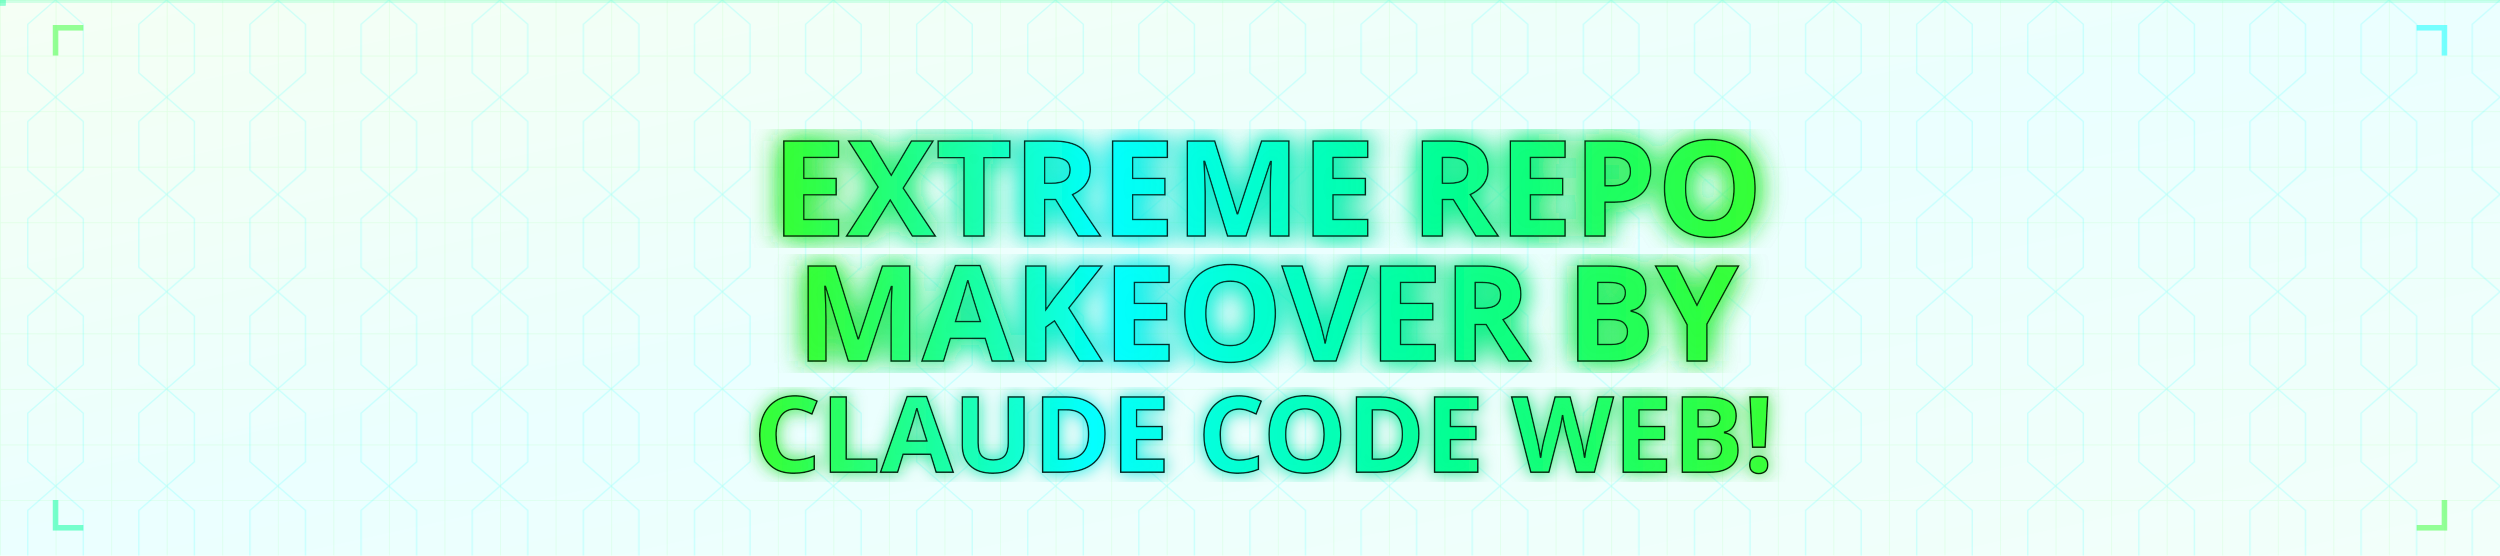
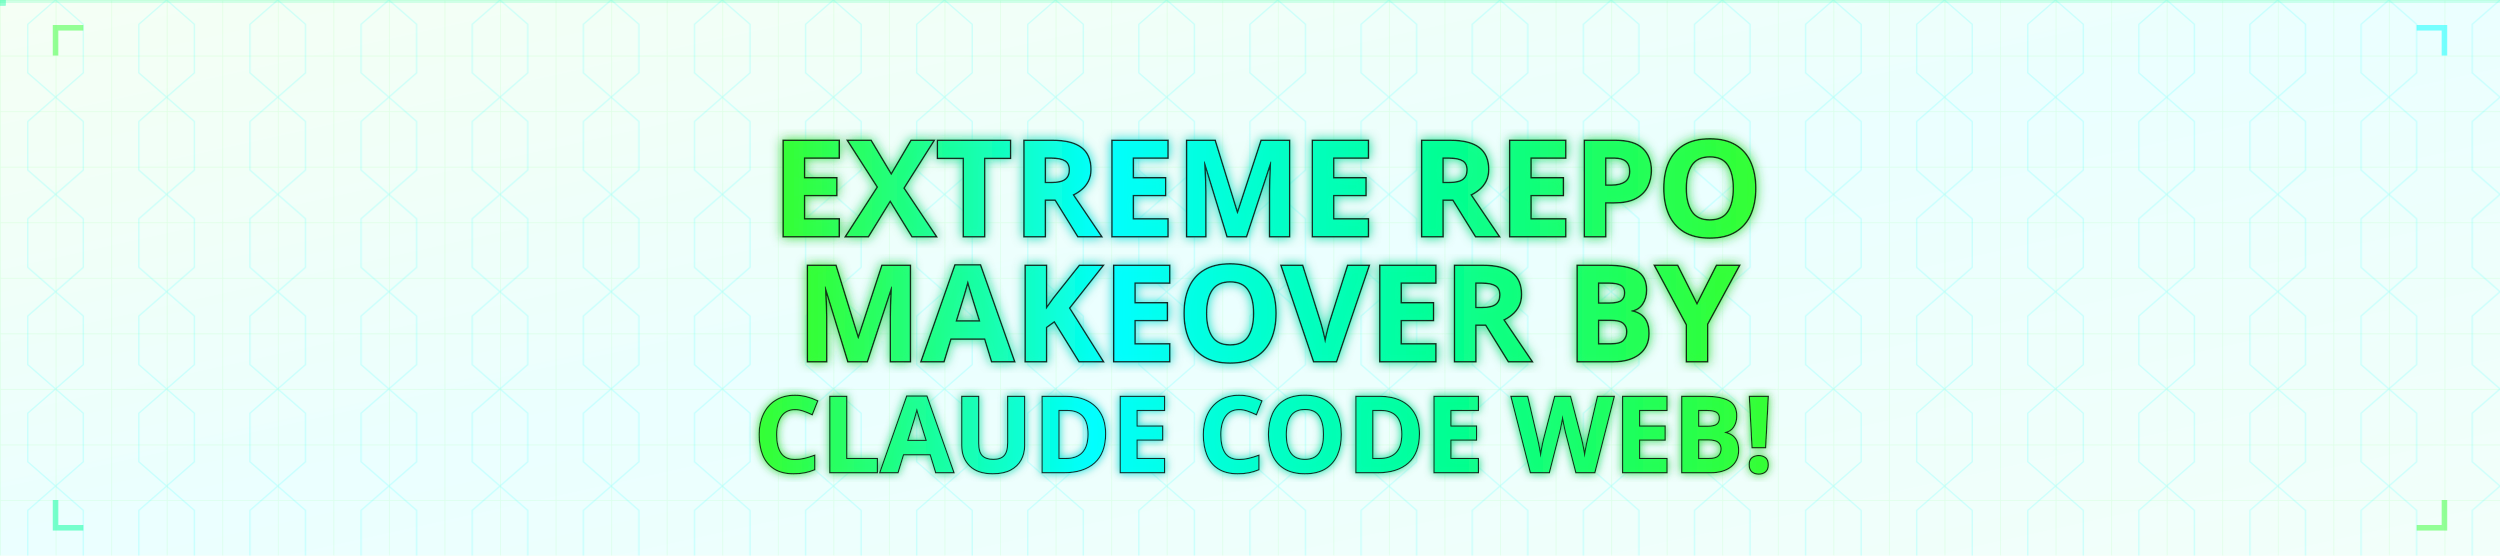
<svg xmlns="http://www.w3.org/2000/svg" width="900" height="200">
  <defs>
    <linearGradient id="bgGrad" x1="0%" y1="0%" x2="100%" y2="100%">
      <stop offset="0%" style="stop-color:#33ff33;stop-opacity:0.05" />
      <stop offset="50%" style="stop-color:#00ffff;stop-opacity:0.08" />
      <stop offset="100%" style="stop-color:#00ff99;stop-opacity:0.05" />
    </linearGradient>
    <linearGradient id="textGrad" x1="0%" y1="0%" x2="100%" y2="0%">
      <stop offset="0%" style="stop-color:#33ff33">
        <animate attributeName="offset" values="0;0.25;0" dur="2.5s" repeatCount="indefinite" />
      </stop>
      <stop offset="33%" style="stop-color:#00ffff">
        <animate attributeName="offset" values="0.33;0.58;0.33" dur="2.5s" repeatCount="indefinite" />
      </stop>
      <stop offset="66%" style="stop-color:#00ff99">
        <animate attributeName="offset" values="0.66;0.91;0.66" dur="2.5s" repeatCount="indefinite" />
      </stop>
      <stop offset="100%" style="stop-color:#33ff33">
        <animate attributeName="offset" values="1;0.75;1" dur="2.5s" repeatCount="indefinite" />
      </stop>
    </linearGradient>
    <filter id="techGlow">
-       <feGaussianBlur stdDeviation="3" result="coloredBlur" />
+       <feGaussianBlur stdDeviation="1.5" result="coloredBlur" />
      <feMerge>
        <feMergeNode in="coloredBlur" />
        <feMergeNode in="SourceGraphic" />
      </feMerge>
    </filter>
    <filter id="strongGlow">
-       <feGaussianBlur stdDeviation="5" result="coloredBlur" />
+       <feGaussianBlur stdDeviation="2" result="coloredBlur" />
      <feMerge>
-         <feMergeNode in="coloredBlur" />
        <feMergeNode in="coloredBlur" />
        <feMergeNode in="SourceGraphic" />
      </feMerge>
    </filter>
    <pattern id="hexPattern" patternUnits="userSpaceOnUse" width="40" height="35">
      <path d="M 20,0 L 30,8.75 L 30,26.25 L 20,35 L 10,26.25 L 10,8.75 Z" fill="none" stroke="#00ffff" stroke-width="0.5" opacity="0.15" />
    </pattern>
    <pattern id="grid" width="20" height="20" patternUnits="userSpaceOnUse">
      <path d="M 20 0 L 0 0 0 20" fill="none" stroke="#33ff33" stroke-width="0.5" opacity="0.1" />
    </pattern>
  </defs>
  <rect width="900" height="200" fill="url(#bgGrad)" />
  <rect width="900" height="200" fill="url(#grid)" />
  <rect width="900" height="200" fill="url(#hexPattern)" />
  <g opacity="0.15">
    <rect y="0" width="900" height="1" fill="#00ffff">
      <animate attributeName="y" values="0;200" dur="3s" repeatCount="indefinite" />
    </rect>
    <rect y="0" width="900" height="1" fill="#33ff33">
      <animate attributeName="y" values="0;200" dur="2s" repeatCount="indefinite" />
    </rect>
    <rect y="0" width="900" height="1" fill="#00ff99">
      <animate attributeName="y" values="0;200" dur="4s" repeatCount="indefinite" />
    </rect>
  </g>
  <g>
    <circle cx="150" cy="60" r="0" fill="#33ff33" filter="url(#strongGlow)" opacity="0">
      <animate attributeName="r" values="0;0;18;0" dur="3s" repeatCount="indefinite" begin="0s" />
      <animate attributeName="opacity" values="0;0;1;0" dur="3s" repeatCount="indefinite" begin="0s" keyTimes="0;0.03;0.08;1" keySplines="0 0 1 1; 0 0 1 1; 0 0 1 1" />
    </circle>
    <circle r="2" fill="#33ff33" filter="url(#techGlow)" opacity="0">
      <animate attributeName="cx" values="150;150;150" dur="3s" repeatCount="indefinite" begin="0s" />
      <animate attributeName="cy" values="60;20;35" dur="3s" repeatCount="indefinite" begin="0s" keyTimes="0;0.15;1" keySplines="0.2 0 0.8 1; 0.5 0 1 1" />
      <animate attributeName="opacity" values="0;1;0.6;0" dur="3s" repeatCount="indefinite" begin="0s" keyTimes="0;0.05;0.3;1" />
      <animate attributeName="r" values="2;3;2;1" dur="3s" repeatCount="indefinite" begin="0s" />
    </circle>
    <circle r="2" fill="#00ff99" filter="url(#techGlow)" opacity="0">
      <animate attributeName="cx" values="150;200;210" dur="3s" repeatCount="indefinite" begin="0s" keyTimes="0;0.2;1" keySplines="0.2 0 0.8 1; 0.5 0 1 1" />
      <animate attributeName="cy" values="60;25;50" dur="3s" repeatCount="indefinite" begin="0s" keyTimes="0;0.15;1" keySplines="0.2 0 0.8 1; 0.5 0 1 1" />
      <animate attributeName="opacity" values="0;1;0.7;0" dur="3s" repeatCount="indefinite" begin="0s" keyTimes="0;0.05;0.35;1" />
      <animate attributeName="r" values="2;3;2;1" dur="3s" repeatCount="indefinite" begin="0s" />
    </circle>
    <circle r="2" fill="#00ffff" filter="url(#techGlow)" opacity="0">
      <animate attributeName="cx" values="150;215;225" dur="3s" repeatCount="indefinite" begin="0s" keyTimes="0;0.25;1" keySplines="0.2 0 0.8 1; 0.5 0 1 1" />
      <animate attributeName="cy" values="60;55;75" dur="3s" repeatCount="indefinite" begin="0s" keyTimes="0;0.2;1" keySplines="0 0 1 1; 0.5 0 1 1" />
      <animate attributeName="opacity" values="0;1;0.5;0" dur="3s" repeatCount="indefinite" begin="0s" keyTimes="0;0.05;0.4;1" />
      <animate attributeName="r" values="2;3;2;1" dur="3s" repeatCount="indefinite" begin="0s" />
    </circle>
    <circle r="2" fill="#00ff99" filter="url(#techGlow)" opacity="0">
      <animate attributeName="cx" values="150;195;200" dur="3s" repeatCount="indefinite" begin="0s" keyTimes="0;0.2;1" keySplines="0.2 0 0.8 1; 0.5 0 1 1" />
      <animate attributeName="cy" values="60;85;110" dur="3s" repeatCount="indefinite" begin="0s" keyTimes="0;0.2;1" keySplines="0.2 0 0.5 1; 0.5 0 1 1" />
      <animate attributeName="opacity" values="0;1;0.6;0" dur="3s" repeatCount="indefinite" begin="0s" keyTimes="0;0.05;0.3;1" />
      <animate attributeName="r" values="2;3;2;1" dur="3s" repeatCount="indefinite" begin="0s" />
    </circle>
    <circle r="2" fill="#33ff33" filter="url(#techGlow)" opacity="0">
      <animate attributeName="cx" values="150;155;158" dur="3s" repeatCount="indefinite" begin="0s" keyTimes="0;0.15;1" />
      <animate attributeName="cy" values="60;110;140" dur="3s" repeatCount="indefinite" begin="0s" keyTimes="0;0.25;1" keySplines="0.2 0 0.5 1; 0.5 0 1 1" />
      <animate attributeName="opacity" values="0;1;0.7;0" dur="3s" repeatCount="indefinite" begin="0s" keyTimes="0;0.05;0.35;1" />
      <animate attributeName="r" values="2;3;2;1" dur="3s" repeatCount="indefinite" begin="0s" />
    </circle>
    <circle r="2" fill="#00ffff" filter="url(#techGlow)" opacity="0">
      <animate attributeName="cx" values="150;105;95" dur="3s" repeatCount="indefinite" begin="0s" keyTimes="0;0.2;1" keySplines="0.2 0 0.8 1; 0.5 0 1 1" />
      <animate attributeName="cy" values="60;85;110" dur="3s" repeatCount="indefinite" begin="0s" keyTimes="0;0.2;1" keySplines="0.2 0 0.5 1; 0.5 0 1 1" />
      <animate attributeName="opacity" values="0;1;0.6;0" dur="3s" repeatCount="indefinite" begin="0s" keyTimes="0;0.05;0.3;1" />
      <animate attributeName="r" values="2;3;2;1" dur="3s" repeatCount="indefinite" begin="0s" />
    </circle>
    <circle r="2" fill="#00ff99" filter="url(#techGlow)" opacity="0">
      <animate attributeName="cx" values="150;85;75" dur="3s" repeatCount="indefinite" begin="0s" keyTimes="0;0.25;1" keySplines="0.2 0 0.8 1; 0.5 0 1 1" />
      <animate attributeName="cy" values="60;55;75" dur="3s" repeatCount="indefinite" begin="0s" keyTimes="0;0.2;1" keySplines="0 0 1 1; 0.5 0 1 1" />
      <animate attributeName="opacity" values="0;1;0.5;0" dur="3s" repeatCount="indefinite" begin="0s" keyTimes="0;0.05;0.4;1" />
      <animate attributeName="r" values="2;3;2;1" dur="3s" repeatCount="indefinite" begin="0s" />
    </circle>
    <circle r="2" fill="#33ff33" filter="url(#techGlow)" opacity="0">
      <animate attributeName="cx" values="150;100;90" dur="3s" repeatCount="indefinite" begin="0s" keyTimes="0;0.2;1" keySplines="0.2 0 0.8 1; 0.5 0 1 1" />
      <animate attributeName="cy" values="60;25;50" dur="3s" repeatCount="indefinite" begin="0s" keyTimes="0;0.15;1" keySplines="0.2 0 0.8 1; 0.5 0 1 1" />
      <animate attributeName="opacity" values="0;1;0.7;0" dur="3s" repeatCount="indefinite" begin="0s" keyTimes="0;0.05;0.35;1" />
      <animate attributeName="r" values="2;3;2;1" dur="3s" repeatCount="indefinite" begin="0s" />
    </circle>
    <circle r="1.5" fill="#00ffff" filter="url(#techGlow)" opacity="0">
      <animate attributeName="cx" values="150;185;195" dur="3s" repeatCount="indefinite" begin="0s" keyTimes="0;0.18;1" keySplines="0.2 0 0.8 1; 0.5 0 1 1" />
      <animate attributeName="cy" values="60;35;60" dur="3s" repeatCount="indefinite" begin="0s" keyTimes="0;0.15;1" keySplines="0.2 0 0.8 1; 0.5 0 1 1" />
      <animate attributeName="opacity" values="0;0.8;0.4;0" dur="3s" repeatCount="indefinite" begin="0s" keyTimes="0;0.07;0.25;1" />
    </circle>
    <circle r="1.5" fill="#00ff99" filter="url(#techGlow)" opacity="0">
      <animate attributeName="cx" values="150;115;105" dur="3s" repeatCount="indefinite" begin="0s" keyTimes="0;0.18;1" keySplines="0.2 0 0.8 1; 0.5 0 1 1" />
      <animate attributeName="cy" values="60;75;95" dur="3s" repeatCount="indefinite" begin="0s" keyTimes="0;0.18;1" keySplines="0.2 0 0.5 1; 0.5 0 1 1" />
      <animate attributeName="opacity" values="0;0.8;0.4;0" dur="3s" repeatCount="indefinite" begin="0s" keyTimes="0;0.07;0.25;1" />
    </circle>
  </g>
  <g>
    <circle cx="120" cy="140" r="0" fill="#00ffff" filter="url(#strongGlow)" opacity="0">
      <animate attributeName="r" values="0;0;18;0" dur="3s" repeatCount="indefinite" begin="1.5s" />
      <animate attributeName="opacity" values="0;0;1;0" dur="3s" repeatCount="indefinite" begin="1.5s" keyTimes="0;0.03;0.08;1" />
    </circle>
    <circle r="2" fill="#00ffff" filter="url(#techGlow)" opacity="0">
      <animate attributeName="cx" values="120;120;120" dur="3s" repeatCount="indefinite" begin="1.5s" />
      <animate attributeName="cy" values="140;100;115" dur="3s" repeatCount="indefinite" begin="1.5s" keyTimes="0;0.15;1" keySplines="0.2 0 0.8 1; 0.5 0 1 1" />
      <animate attributeName="opacity" values="0;1;0.6;0" dur="3s" repeatCount="indefinite" begin="1.5s" keyTimes="0;0.05;0.3;1" />
      <animate attributeName="r" values="2;3;2;1" dur="3s" repeatCount="indefinite" begin="1.5s" />
    </circle>
    <circle r="2" fill="#00ff99" filter="url(#techGlow)" opacity="0">
      <animate attributeName="cx" values="120;170;180" dur="3s" repeatCount="indefinite" begin="1.5s" keyTimes="0;0.2;1" keySplines="0.2 0 0.8 1; 0.5 0 1 1" />
      <animate attributeName="cy" values="140;125;145" dur="3s" repeatCount="indefinite" begin="1.5s" keyTimes="0;0.15;1" keySplines="0.2 0 0.8 1; 0.5 0 1 1" />
      <animate attributeName="opacity" values="0;1;0.7;0" dur="3s" repeatCount="indefinite" begin="1.5s" keyTimes="0;0.05;0.35;1" />
      <animate attributeName="r" values="2;3;2;1" dur="3s" repeatCount="indefinite" begin="1.5s" />
    </circle>
    <circle r="2" fill="#00ff99" filter="url(#techGlow)" opacity="0">
      <animate attributeName="cx" values="120;175;185" dur="3s" repeatCount="indefinite" begin="1.5s" keyTimes="0;0.25;1" keySplines="0.2 0 0.8 1; 0.5 0 1 1" />
      <animate attributeName="cy" values="140;145;165" dur="3s" repeatCount="indefinite" begin="1.5s" keyTimes="0;0.2;1" keySplines="0 0 1 1; 0.5 0 1 1" />
      <animate attributeName="opacity" values="0;1;0.5;0" dur="3s" repeatCount="indefinite" begin="1.5s" keyTimes="0;0.05;0.4;1" />
      <animate attributeName="r" values="2;3;2;1" dur="3s" repeatCount="indefinite" begin="1.5s" />
    </circle>
    <circle r="2" fill="#00ffff" filter="url(#techGlow)" opacity="0">
      <animate attributeName="cx" values="120;130;135" dur="3s" repeatCount="indefinite" begin="1.5s" keyTimes="0;0.2;1" keySplines="0.2 0 0.8 1; 0.5 0 1 1" />
      <animate attributeName="cy" values="140;180;200" dur="3s" repeatCount="indefinite" begin="1.5s" keyTimes="0;0.2;1" keySplines="0.2 0 0.5 1; 0.5 0 1 1" />
      <animate attributeName="opacity" values="0;1;0.6;0" dur="3s" repeatCount="indefinite" begin="1.5s" keyTimes="0;0.05;0.3;1" />
      <animate attributeName="r" values="2;3;2;1" dur="3s" repeatCount="indefinite" begin="1.5s" />
    </circle>
    <circle r="2" fill="#33ff33" filter="url(#techGlow)" opacity="0">
      <animate attributeName="cx" values="120;70;60" dur="3s" repeatCount="indefinite" begin="1.5s" keyTimes="0;0.2;1" keySplines="0.2 0 0.8 1; 0.5 0 1 1" />
      <animate attributeName="cy" values="140;150;170" dur="3s" repeatCount="indefinite" begin="1.5s" keyTimes="0;0.2;1" keySplines="0.2 0 0.5 1; 0.5 0 1 1" />
      <animate attributeName="opacity" values="0;1;0.6;0" dur="3s" repeatCount="indefinite" begin="1.5s" keyTimes="0;0.05;0.3;1" />
      <animate attributeName="r" values="2;3;2;1" dur="3s" repeatCount="indefinite" begin="1.5s" />
    </circle>
    <circle r="2" fill="#00ff99" filter="url(#techGlow)" opacity="0">
      <animate attributeName="cx" values="120;65;55" dur="3s" repeatCount="indefinite" begin="1.5s" keyTimes="0;0.25;1" keySplines="0.2 0 0.8 1; 0.5 0 1 1" />
      <animate attributeName="cy" values="140;135;150" dur="3s" repeatCount="indefinite" begin="1.5s" keyTimes="0;0.2;1" keySplines="0 0 1 1; 0.5 0 1 1" />
      <animate attributeName="opacity" values="0;1;0.5;0" dur="3s" repeatCount="indefinite" begin="1.5s" keyTimes="0;0.05;0.4;1" />
      <animate attributeName="r" values="2;3;2;1" dur="3s" repeatCount="indefinite" begin="1.5s" />
    </circle>
    <circle r="2" fill="#00ffff" filter="url(#techGlow)" opacity="0">
      <animate attributeName="cx" values="120;75;65" dur="3s" repeatCount="indefinite" begin="1.5s" keyTimes="0;0.2;1" keySplines="0.2 0 0.8 1; 0.5 0 1 1" />
      <animate attributeName="cy" values="140;120;135" dur="3s" repeatCount="indefinite" begin="1.5s" keyTimes="0;0.15;1" keySplines="0.2 0 0.8 1; 0.5 0 1 1" />
      <animate attributeName="opacity" values="0;1;0.7;0" dur="3s" repeatCount="indefinite" begin="1.5s" keyTimes="0;0.05;0.35;1" />
      <animate attributeName="r" values="2;3;2;1" dur="3s" repeatCount="indefinite" begin="1.5s" />
    </circle>
    <circle r="1.5" fill="#33ff33" filter="url(#techGlow)" opacity="0">
      <animate attributeName="cx" values="120;155;165" dur="3s" repeatCount="indefinite" begin="1.5s" keyTimes="0;0.18;1" keySplines="0.2 0 0.8 1; 0.5 0 1 1" />
      <animate attributeName="cy" values="140;135;155" dur="3s" repeatCount="indefinite" begin="1.5s" keyTimes="0;0.15;1" keySplines="0.2 0 0.8 1; 0.5 0 1 1" />
      <animate attributeName="opacity" values="0;0.8;0.4;0" dur="3s" repeatCount="indefinite" begin="1.5s" keyTimes="0;0.07;0.25;1" />
    </circle>
  </g>
  <g>
    <circle cx="750" cy="70" r="0" fill="#00ff99" filter="url(#strongGlow)" opacity="0">
      <animate attributeName="r" values="0;0;18;0" dur="3s" repeatCount="indefinite" begin="0.75s" />
      <animate attributeName="opacity" values="0;0;1;0" dur="3s" repeatCount="indefinite" begin="0.75s" keyTimes="0;0.03;0.08;1" />
    </circle>
    <circle r="2" fill="#00ff99" filter="url(#techGlow)" opacity="0">
      <animate attributeName="cx" values="750;750;750" dur="3s" repeatCount="indefinite" begin="0.75s" />
      <animate attributeName="cy" values="70;30;45" dur="3s" repeatCount="indefinite" begin="0.75s" keyTimes="0;0.15;1" keySplines="0.2 0 0.8 1; 0.5 0 1 1" />
      <animate attributeName="opacity" values="0;1;0.6;0" dur="3s" repeatCount="indefinite" begin="0.75s" keyTimes="0;0.05;0.3;1" />
      <animate attributeName="r" values="2;3;2;1" dur="3s" repeatCount="indefinite" begin="0.75s" />
    </circle>
    <circle r="2" fill="#33ff33" filter="url(#techGlow)" opacity="0">
      <animate attributeName="cx" values="750;805;815" dur="3s" repeatCount="indefinite" begin="0.75s" keyTimes="0;0.2;1" keySplines="0.2 0 0.8 1; 0.5 0 1 1" />
      <animate attributeName="cy" values="70;40;65" dur="3s" repeatCount="indefinite" begin="0.75s" keyTimes="0;0.15;1" keySplines="0.2 0 0.8 1; 0.5 0 1 1" />
      <animate attributeName="opacity" values="0;1;0.7;0" dur="3s" repeatCount="indefinite" begin="0.75s" keyTimes="0;0.05;0.35;1" />
      <animate attributeName="r" values="2;3;2;1" dur="3s" repeatCount="indefinite" begin="0.75s" />
    </circle>
    <circle r="2" fill="#00ffff" filter="url(#techGlow)" opacity="0">
      <animate attributeName="cx" values="750;820;830" dur="3s" repeatCount="indefinite" begin="0.75s" keyTimes="0;0.25;1" keySplines="0.2 0 0.8 1; 0.5 0 1 1" />
      <animate attributeName="cy" values="70;70;90" dur="3s" repeatCount="indefinite" begin="0.75s" keyTimes="0;0.2;1" keySplines="0 0 1 1; 0.5 0 1 1" />
      <animate attributeName="opacity" values="0;1;0.5;0" dur="3s" repeatCount="indefinite" begin="0.75s" keyTimes="0;0.05;0.4;1" />
      <animate attributeName="r" values="2;3;2;1" dur="3s" repeatCount="indefinite" begin="0.75s" />
    </circle>
    <circle r="2" fill="#00ff99" filter="url(#techGlow)" opacity="0">
      <animate attributeName="cx" values="750;765;770" dur="3s" repeatCount="indefinite" begin="0.75s" keyTimes="0;0.2;1" keySplines="0.2 0 0.8 1; 0.5 0 1 1" />
      <animate attributeName="cy" values="70;110;135" dur="3s" repeatCount="indefinite" begin="0.75s" keyTimes="0;0.2;1" keySplines="0.2 0 0.5 1; 0.5 0 1 1" />
      <animate attributeName="opacity" values="0;1;0.6;0" dur="3s" repeatCount="indefinite" begin="0.75s" keyTimes="0;0.05;0.3;1" />
      <animate attributeName="r" values="2;3;2;1" dur="3s" repeatCount="indefinite" begin="0.75s" />
    </circle>
    <circle r="2" fill="#33ff33" filter="url(#techGlow)" opacity="0">
      <animate attributeName="cx" values="750;695;685" dur="3s" repeatCount="indefinite" begin="0.75s" keyTimes="0;0.2;1" keySplines="0.2 0 0.8 1; 0.5 0 1 1" />
      <animate attributeName="cy" values="70;90;115" dur="3s" repeatCount="indefinite" begin="0.75s" keyTimes="0;0.2;1" keySplines="0.2 0 0.5 1; 0.5 0 1 1" />
      <animate attributeName="opacity" values="0;1;0.6;0" dur="3s" repeatCount="indefinite" begin="0.75s" keyTimes="0;0.05;0.3;1" />
      <animate attributeName="r" values="2;3;2;1" dur="3s" repeatCount="indefinite" begin="0.75s" />
    </circle>
    <circle r="2" fill="#00ffff" filter="url(#techGlow)" opacity="0">
      <animate attributeName="cx" values="750;680;670" dur="3s" repeatCount="indefinite" begin="0.75s" keyTimes="0;0.25;1" keySplines="0.2 0 0.8 1; 0.5 0 1 1" />
      <animate attributeName="cy" values="70;65;85" dur="3s" repeatCount="indefinite" begin="0.75s" keyTimes="0;0.2;1" keySplines="0 0 1 1; 0.5 0 1 1" />
      <animate attributeName="opacity" values="0;1;0.5;0" dur="3s" repeatCount="indefinite" begin="0.75s" keyTimes="0;0.05;0.4;1" />
      <animate attributeName="r" values="2;3;2;1" dur="3s" repeatCount="indefinite" begin="0.75s" />
    </circle>
    <circle r="2" fill="#00ff99" filter="url(#techGlow)" opacity="0">
      <animate attributeName="cx" values="750;695;685" dur="3s" repeatCount="indefinite" begin="0.75s" keyTimes="0;0.2;1" keySplines="0.2 0 0.8 1; 0.5 0 1 1" />
      <animate attributeName="cy" values="70;40;65" dur="3s" repeatCount="indefinite" begin="0.75s" keyTimes="0;0.15;1" keySplines="0.2 0 0.8 1; 0.5 0 1 1" />
      <animate attributeName="opacity" values="0;1;0.7;0" dur="3s" repeatCount="indefinite" begin="0.75s" keyTimes="0;0.05;0.35;1" />
      <animate attributeName="r" values="2;3;2;1" dur="3s" repeatCount="indefinite" begin="0.75s" />
    </circle>
    <circle r="1.5" fill="#33ff33" filter="url(#techGlow)" opacity="0">
      <animate attributeName="cx" values="750;790;800" dur="3s" repeatCount="indefinite" begin="0.75s" keyTimes="0;0.18;1" keySplines="0.2 0 0.8 1; 0.5 0 1 1" />
      <animate attributeName="cy" values="70;55;75" dur="3s" repeatCount="indefinite" begin="0.75s" keyTimes="0;0.15;1" keySplines="0.2 0 0.8 1; 0.5 0 1 1" />
      <animate attributeName="opacity" values="0;0.8;0.4;0" dur="3s" repeatCount="indefinite" begin="0.75s" keyTimes="0;0.07;0.25;1" />
    </circle>
  </g>
  <g>
    <circle cx="780" cy="150" r="0" fill="#33ff33" filter="url(#strongGlow)" opacity="0">
      <animate attributeName="r" values="0;0;18;0" dur="3s" repeatCount="indefinite" begin="2.25s" />
      <animate attributeName="opacity" values="0;0;1;0" dur="3s" repeatCount="indefinite" begin="2.25s" keyTimes="0;0.03;0.08;1" />
    </circle>
    <circle r="2" fill="#33ff33" filter="url(#techGlow)" opacity="0">
      <animate attributeName="cx" values="780;780;780" dur="3s" repeatCount="indefinite" begin="2.25s" />
      <animate attributeName="cy" values="150;110;125" dur="3s" repeatCount="indefinite" begin="2.25s" keyTimes="0;0.15;1" keySplines="0.2 0 0.8 1; 0.5 0 1 1" />
      <animate attributeName="opacity" values="0;1;0.6;0" dur="3s" repeatCount="indefinite" begin="2.25s" keyTimes="0;0.05;0.3;1" />
      <animate attributeName="r" values="2;3;2;1" dur="3s" repeatCount="indefinite" begin="2.25s" />
    </circle>
    <circle r="2" fill="#00ffff" filter="url(#techGlow)" opacity="0">
      <animate attributeName="cx" values="780;835;845" dur="3s" repeatCount="indefinite" begin="2.25s" keyTimes="0;0.2;1" keySplines="0.2 0 0.8 1; 0.5 0 1 1" />
      <animate attributeName="cy" values="150;140;160" dur="3s" repeatCount="indefinite" begin="2.25s" keyTimes="0;0.15;1" keySplines="0.2 0 0.8 1; 0.5 0 1 1" />
      <animate attributeName="opacity" values="0;1;0.7;0" dur="3s" repeatCount="indefinite" begin="2.25s" keyTimes="0;0.05;0.35;1" />
      <animate attributeName="r" values="2;3;2;1" dur="3s" repeatCount="indefinite" begin="2.25s" />
    </circle>
    <circle r="2" fill="#00ff99" filter="url(#techGlow)" opacity="0">
      <animate attributeName="cx" values="780;850;860" dur="3s" repeatCount="indefinite" begin="2.25s" keyTimes="0;0.25;1" keySplines="0.2 0 0.8 1; 0.5 0 1 1" />
      <animate attributeName="cy" values="150;155;175" dur="3s" repeatCount="indefinite" begin="2.25s" keyTimes="0;0.2;1" keySplines="0 0 1 1; 0.5 0 1 1" />
      <animate attributeName="opacity" values="0;1;0.5;0" dur="3s" repeatCount="indefinite" begin="2.25s" keyTimes="0;0.05;0.4;1" />
      <animate attributeName="r" values="2;3;2;1" dur="3s" repeatCount="indefinite" begin="2.25s" />
    </circle>
    <circle r="2" fill="#33ff33" filter="url(#techGlow)" opacity="0">
      <animate attributeName="cx" values="780;795;800" dur="3s" repeatCount="indefinite" begin="2.25s" keyTimes="0;0.2;1" keySplines="0.2 0 0.8 1; 0.5 0 1 1" />
      <animate attributeName="cy" values="150;190;210" dur="3s" repeatCount="indefinite" begin="2.25s" keyTimes="0;0.2;1" keySplines="0.2 0 0.5 1; 0.5 0 1 1" />
      <animate attributeName="opacity" values="0;1;0.6;0" dur="3s" repeatCount="indefinite" begin="2.25s" keyTimes="0;0.05;0.3;1" />
      <animate attributeName="r" values="2;3;2;1" dur="3s" repeatCount="indefinite" begin="2.25s" />
    </circle>
    <circle r="2" fill="#00ffff" filter="url(#techGlow)" opacity="0">
      <animate attributeName="cx" values="780;730;720" dur="3s" repeatCount="indefinite" begin="2.25s" keyTimes="0;0.2;1" keySplines="0.2 0 0.8 1; 0.5 0 1 1" />
      <animate attributeName="cy" values="150;165;185" dur="3s" repeatCount="indefinite" begin="2.25s" keyTimes="0;0.2;1" keySplines="0.2 0 0.5 1; 0.5 0 1 1" />
      <animate attributeName="opacity" values="0;1;0.6;0" dur="3s" repeatCount="indefinite" begin="2.25s" keyTimes="0;0.05;0.3;1" />
      <animate attributeName="r" values="2;3;2;1" dur="3s" repeatCount="indefinite" begin="2.25s" />
    </circle>
    <circle r="2" fill="#00ff99" filter="url(#techGlow)" opacity="0">
      <animate attributeName="cx" values="780;715;705" dur="3s" repeatCount="indefinite" begin="2.25s" keyTimes="0;0.25;1" keySplines="0.2 0 0.8 1; 0.5 0 1 1" />
      <animate attributeName="cy" values="150;145;165" dur="3s" repeatCount="indefinite" begin="2.25s" keyTimes="0;0.2;1" keySplines="0 0 1 1; 0.5 0 1 1" />
      <animate attributeName="opacity" values="0;1;0.5;0" dur="3s" repeatCount="indefinite" begin="2.25s" keyTimes="0;0.05;0.4;1" />
      <animate attributeName="r" values="2;3;2;1" dur="3s" repeatCount="indefinite" begin="2.25s" />
    </circle>
    <circle r="2" fill="#33ff33" filter="url(#techGlow)" opacity="0">
      <animate attributeName="cx" values="780;730;720" dur="3s" repeatCount="indefinite" begin="2.25s" keyTimes="0;0.2;1" keySplines="0.2 0 0.8 1; 0.5 0 1 1" />
      <animate attributeName="cy" values="150;130;145" dur="3s" repeatCount="indefinite" begin="2.25s" keyTimes="0;0.15;1" keySplines="0.2 0 0.8 1; 0.5 0 1 1" />
      <animate attributeName="opacity" values="0;1;0.7;0" dur="3s" repeatCount="indefinite" begin="2.25s" keyTimes="0;0.05;0.35;1" />
      <animate attributeName="r" values="2;3;2;1" dur="3s" repeatCount="indefinite" begin="2.25s" />
    </circle>
    <circle r="1.5" fill="#00ffff" filter="url(#techGlow)" opacity="0">
      <animate attributeName="cx" values="780;820;830" dur="3s" repeatCount="indefinite" begin="2.25s" keyTimes="0;0.18;1" keySplines="0.2 0 0.8 1; 0.5 0 1 1" />
      <animate attributeName="cy" values="150;145;165" dur="3s" repeatCount="indefinite" begin="2.25s" keyTimes="0;0.15;1" keySplines="0.2 0 0.8 1; 0.5 0 1 1" />
      <animate attributeName="opacity" values="0;0.8;0.4;0" dur="3s" repeatCount="indefinite" begin="2.25s" keyTimes="0;0.07;0.25;1" />
    </circle>
  </g>
  <g stroke-width="2" fill="none" opacity="0.5">
    <path d="M 20,20 L 20,10 L 30,10" stroke="#33ff33">
      <animate attributeName="opacity" values="0.3;0.7;0.3" dur="2s" repeatCount="indefinite" />
    </path>
    <path d="M 880,20 L 880,10 L 870,10" stroke="#00ffff">
      <animate attributeName="opacity" values="0.3;0.7;0.3" dur="2.2s" repeatCount="indefinite" />
    </path>
    <path d="M 20,180 L 20,190 L 30,190" stroke="#00ff99">
      <animate attributeName="opacity" values="0.3;0.7;0.3" dur="2.4s" repeatCount="indefinite" />
    </path>
    <path d="M 880,180 L 880,190 L 870,190" stroke="#33ff33">
      <animate attributeName="opacity" values="0.3;0.7;0.3" dur="2.6s" repeatCount="indefinite" />
    </path>
  </g>
  <g filter="url(#strongGlow)">
-     <text x="450" y="85" font-family="Arial Black, sans-serif" font-size="48" font-weight="900" text-anchor="middle" fill="url(#textGrad)" stroke="#000000" stroke-width="0.5" opacity="0.95">
-       <animate attributeName="opacity" values="0.9;1;0.9" dur="1.5s" repeatCount="indefinite" />
+     <text x="450" y="85" font-family="Arial Black, sans-serif" font-size="48" font-weight="900" text-anchor="middle" fill="url(#textGrad)" stroke="#111111" stroke-width="1" paint-order="stroke fill" opacity="0.95">
+       <animate attributeName="opacity" values="0.95;1;0.95" dur="3s" repeatCount="indefinite" />
      EXTREME REPO
    </text>
  </g>
  <g filter="url(#strongGlow)">
-     <text x="450" y="130" font-family="Arial Black, sans-serif" font-size="48" font-weight="900" text-anchor="middle" fill="url(#textGrad)" stroke="#000000" stroke-width="0.5" opacity="0.95">
-       <animate attributeName="opacity" values="0.9;1;0.9" dur="1.7s" repeatCount="indefinite" />
+     <text x="450" y="130" font-family="Arial Black, sans-serif" font-size="48" font-weight="900" text-anchor="middle" fill="url(#textGrad)" stroke="#111111" stroke-width="1" paint-order="stroke fill" opacity="0.95">
+       <animate attributeName="opacity" values="0.95;1;0.95" dur="3.2s" repeatCount="indefinite" />
      MAKEOVER BY
    </text>
  </g>
  <g filter="url(#techGlow)">
-     <text x="450" y="170" font-family="Arial Black, sans-serif" font-size="38" font-weight="900" text-anchor="middle" fill="url(#textGrad)" stroke="#000000" stroke-width="0.5" opacity="0.95">
-       <animate attributeName="opacity" values="0.9;1;0.9" dur="1.3s" repeatCount="indefinite" />
+     <text x="450" y="170" font-family="Arial Black, sans-serif" font-size="38" font-weight="900" text-anchor="middle" fill="url(#textGrad)" stroke="#111111" stroke-width="0.8" paint-order="stroke fill" opacity="0.95">
+       <animate attributeName="opacity" values="0.95;1;0.95" dur="2.8s" repeatCount="indefinite" />
      CLAUDE CODE WEB!
    </text>
  </g>
  <g opacity="0.4">
    <rect x="0" y="0" width="2" height="2" fill="#33ff33">
      <animate attributeName="x" values="100;800" dur="5s" repeatCount="indefinite" />
      <animate attributeName="y" values="30;170" dur="5s" repeatCount="indefinite" />
      <animate attributeName="opacity" values="0;0.8;0" dur="5s" repeatCount="indefinite" />
    </rect>
    <rect x="0" y="0" width="2" height="2" fill="#00ffff">
      <animate attributeName="x" values="800;100" dur="6s" repeatCount="indefinite" />
      <animate attributeName="y" values="50;150" dur="6s" repeatCount="indefinite" />
      <animate attributeName="opacity" values="0;0.8;0" dur="6s" repeatCount="indefinite" />
    </rect>
    <rect x="0" y="0" width="2" height="2" fill="#00ff99">
      <animate attributeName="x" values="200;700" dur="4.5s" repeatCount="indefinite" />
      <animate attributeName="y" values="170;30" dur="4.5s" repeatCount="indefinite" />
      <animate attributeName="opacity" values="0;0.8;0" dur="4.5s" repeatCount="indefinite" />
    </rect>
  </g>
</svg>
